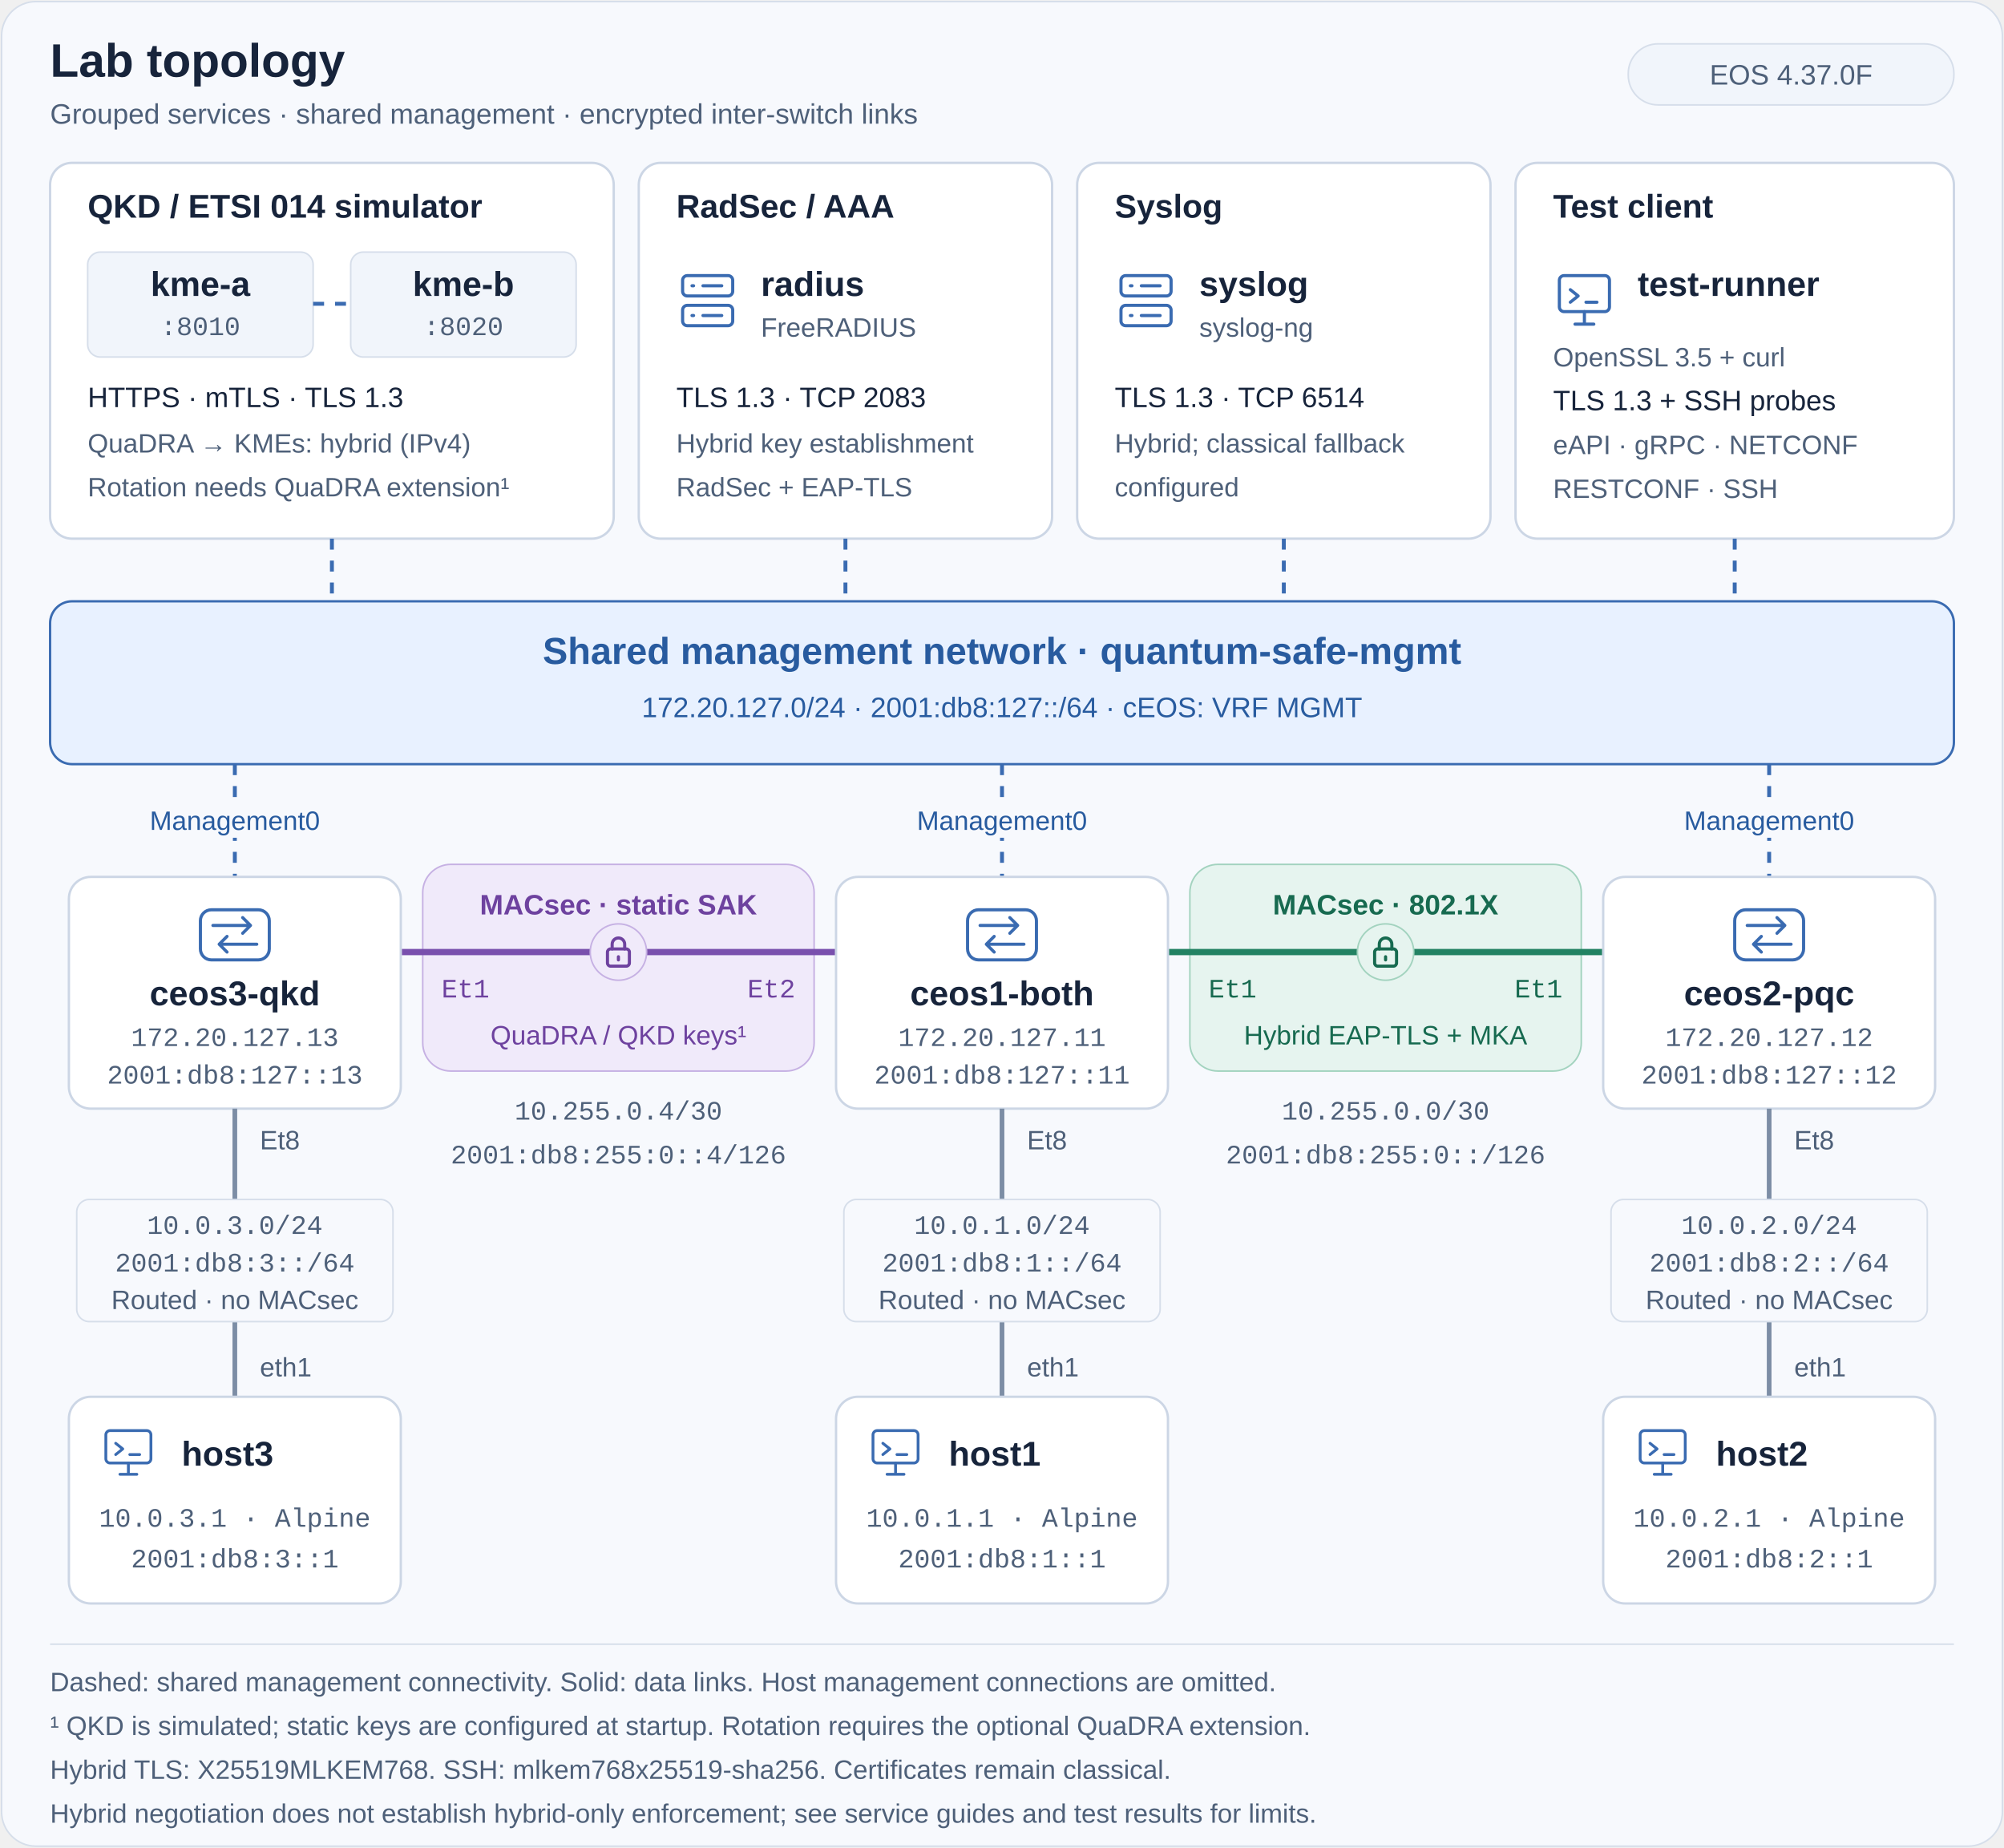
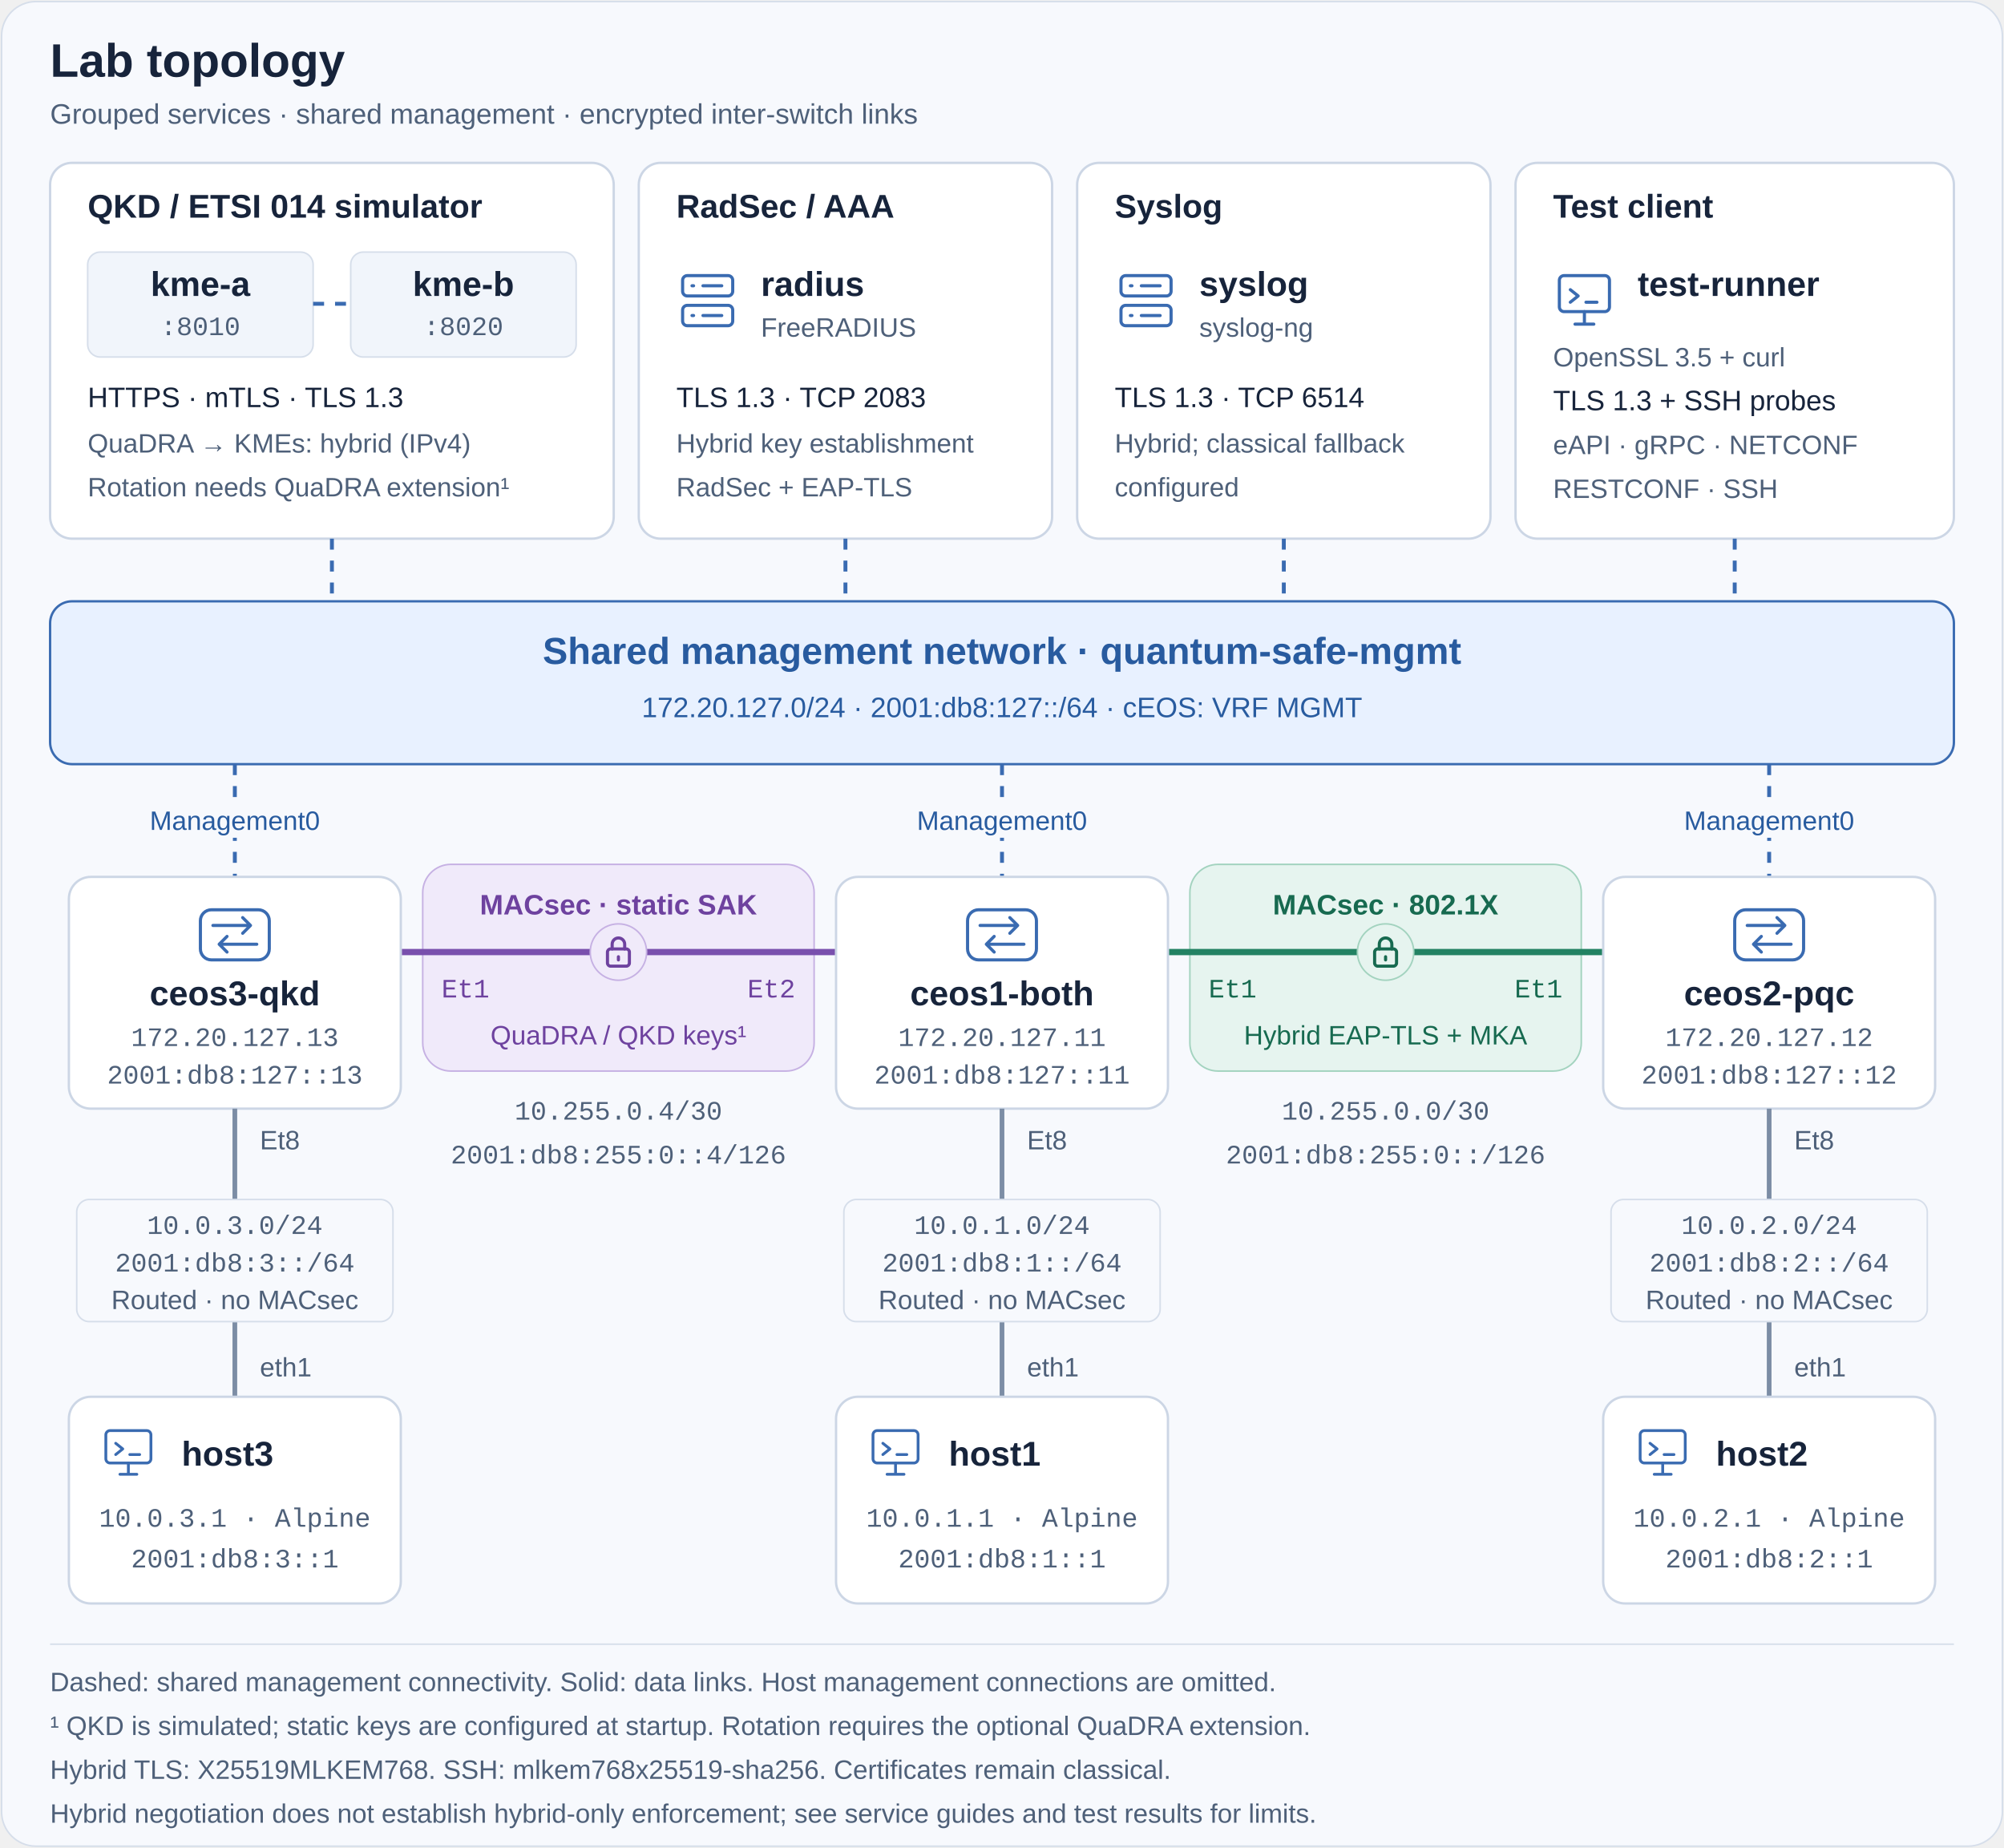
<svg xmlns="http://www.w3.org/2000/svg" width="1280" height="1180" viewBox="0 0 1280 1180" role="img" aria-labelledby="title description">
  <defs>
    <style>
      text { font-family: -apple-system, BlinkMacSystemFont, "Segoe UI", Arial, sans-serif; fill: #17243b; }
      .canvas { fill: #f7f9fd; stroke: #d6deea; }
      .card { fill: #ffffff; stroke: #ccd6e5; stroke-width: 1.5; }
      .inset { fill: #f1f5fb; stroke: #d6deea; }
      .muted { fill: #4e6079; }
      .heading { font-size: 21px; font-weight: 650; }
      .node { font-size: 22px; font-weight: 650; }
      .body { font-size: 18px; }
      .small { font-size: 17px; }
      .mono { font-family: "SFMono-Regular", Consolas, "Liberation Mono", monospace; font-size: 17px; }
      .mgmt-panel { fill: #e8f1ff; stroke: #3a6bb1; stroke-width: 1.5; }
      .mgmt { fill: none; stroke: #3a6bb1; stroke-width: 2.5; stroke-dasharray: 7 7; }
      .mgmt-text { fill: #285b9f; }
      .qkd-panel { fill: #f0eafa; stroke: #c6b1e3; }
      .qkd { fill: none; stroke: #7950ad; stroke-width: 4; }
      .qkd-text { fill: #6e429f; }
      .pqc-panel { fill: #e6f4ef; stroke: #a3d3bf; }
      .pqc { fill: none; stroke: #238263; stroke-width: 4; }
      .pqc-text { fill: #176a50; }
      .ethernet { fill: none; stroke: #7c8da5; stroke-width: 3; }
      .icon { fill: none; stroke: #3a6bb1; stroke-width: 2; stroke-linecap: round; stroke-linejoin: round; }
      .rule { stroke: #d6deea; }
    </style>
    <symbol id="server" viewBox="0 0 40 40">
      <rect x="4" y="4" width="32" height="13" rx="3" />
      <rect x="4" y="23" width="32" height="13" rx="3" />
      <path d="M10 10.5h1m6 0h12M10 29.5h1m6 0h12" />
    </symbol>
    <symbol id="switch" viewBox="0 0 48 40">
      <rect x="2" y="3" width="44" height="32" rx="7" />
      <path d="M10 13h24l-5-5m5 5-5 5M38 25H14l5-5m-5 5 5 5" />
    </symbol>
    <symbol id="host" viewBox="0 0 40 40">
      <rect x="4" y="4" width="32" height="23" rx="3" />
      <path d="M14 35h12m-6-8v8M11 13l5 4-5 4m10 0h7" />
    </symbol>
    <symbol id="lock" viewBox="0 0 24 24">
      <rect x="5" y="10" width="14" height="11" rx="2" />
      <path d="M8 10V7a4 4 0 0 1 8 0v3m-4 5v2" />
    </symbol>
  </defs>
  <rect class="canvas" x="1" y="1" width="1278" height="1178" rx="22" />
  <text x="32" y="49" font-size="30" font-weight="700">Lab topology</text>
  <text class="body muted" x="32" y="79">Grouped services · shared management · encrypted inter-switch links</text>
-   <rect class="inset" x="1040" y="28" width="208" height="39" rx="19" />
-   <text class="body muted" x="1144" y="54" text-anchor="middle">EOS 4.37.0F</text>
  <g aria-label="QKD ETSI 014 simulator group">
    <rect class="card" x="32" y="104" width="360" height="240" rx="14" />
    <text class="heading" x="56" y="139">QKD / ETSI 014 simulator</text>
    <rect class="inset" x="56" y="161" width="144" height="67" rx="8" />
    <rect class="inset" x="224" y="161" width="144" height="67" rx="8" />
    <path class="mgmt" d="M200 194h24" />
    <text class="node" x="128" y="189" text-anchor="middle">kme-a</text>
    <text class="mono muted" x="128" y="214" text-anchor="middle">:8010</text>
    <text class="node" x="296" y="189" text-anchor="middle">kme-b</text>
    <text class="mono muted" x="296" y="214" text-anchor="middle">:8020</text>
    <text class="body" x="56" y="260">HTTPS · mTLS · TLS 1.3</text>
    <text class="small muted" x="56" y="289">QuaDRA → KMEs: hybrid (IPv4)</text>
    <text class="small muted" x="56" y="317">Rotation needs QuaDRA extension¹</text>
  </g>
  <g aria-label="RadSec group">
    <rect class="card" x="408" y="104" width="264" height="240" rx="14" />
    <text class="heading" x="432" y="139">RadSec / AAA</text>
    <use class="icon" href="#server" x="432" y="172" width="40" height="40" />
    <text class="node" x="486" y="189">radius</text>
    <text class="small muted" x="486" y="215">FreeRADIUS</text>
    <text class="body" x="432" y="260">TLS 1.3 · TCP 2083</text>
    <text class="small muted" x="432" y="289">Hybrid key establishment</text>
    <text class="small muted" x="432" y="317">RadSec + EAP-TLS</text>
  </g>
  <g aria-label="Syslog group">
    <rect class="card" x="688" y="104" width="264" height="240" rx="14" />
    <text class="heading" x="712" y="139">Syslog</text>
    <use class="icon" href="#server" x="712" y="172" width="40" height="40" />
    <text class="node" x="766" y="189">syslog</text>
    <text class="small muted" x="766" y="215">syslog-ng</text>
    <text class="body" x="712" y="260">TLS 1.3 · TCP 6514</text>
    <text class="small muted" x="712" y="289">Hybrid; classical fallback</text>
    <text class="small muted" x="712" y="317">configured</text>
  </g>
  <g aria-label="Test client group">
    <rect class="card" x="968" y="104" width="280" height="240" rx="14" />
    <text class="heading" x="992" y="139">Test client</text>
    <use class="icon" href="#host" x="992" y="172" width="40" height="40" />
    <text class="node" x="1046" y="189">test-runner</text>
    <text class="small muted" x="992" y="234">OpenSSL 3.5 + curl</text>
    <text class="body" x="992" y="262">TLS 1.3 + SSH probes</text>
    <text class="small muted" x="992" y="290">eAPI · gRPC · NETCONF</text>
    <text class="small muted" x="992" y="318">RESTCONF · SSH</text>
  </g>
  <path class="mgmt" d="M212 344v40m328-40v40m280-40v40m288-40v40" />
  <rect class="mgmt-panel" x="32" y="384" width="1216" height="104" rx="14" />
  <text class="mgmt-text" x="640" y="424" text-anchor="middle" font-size="24" font-weight="650">Shared management network · quantum-safe-mgmt</text>
  <text class="body mgmt-text" x="640" y="458" text-anchor="middle">172.20.127.0/24 · 2001:db8:127::/64 · cEOS: VRF MGMT</text>
  <path class="mgmt" d="M150 488v72m490-72v72m490-72v72" />
  <rect class="canvas" style="stroke: none" x="78" y="512" width="144" height="23" />
  <rect class="canvas" style="stroke: none" x="568" y="512" width="144" height="23" />
  <rect class="canvas" style="stroke: none" x="1058" y="512" width="144" height="23" />
  <g class="small mgmt-text" text-anchor="middle">
    <text class="mgmt-text" x="150" y="530">Management0</text>
    <text class="mgmt-text" x="640" y="530">Management0</text>
    <text class="mgmt-text" x="1130" y="530">Management0</text>
  </g>
  <rect class="qkd-panel" x="270" y="552" width="250" height="132" rx="18" />
  <text class="body qkd-text" x="395" y="584" text-anchor="middle" font-weight="650">MACsec · static SAK</text>
  <path class="qkd" d="M256 608H534" />
  <rect class="qkd-panel" x="377" y="590" width="36" height="36" rx="18" />
  <use class="icon" style="stroke: #6e429f" href="#lock" x="383" y="596" width="24" height="24" />
  <text class="mono qkd-text" x="282" y="637">Et1</text>
  <text class="mono qkd-text" x="508" y="637" text-anchor="end">Et2</text>
  <text class="small qkd-text" x="395" y="667" text-anchor="middle">QuaDRA / QKD keys¹</text>
  <text class="mono muted" x="395" y="715" text-anchor="middle">10.255.0.4/30</text>
  <text class="mono muted" x="395" y="743" text-anchor="middle">2001:db8:255:0::4/126</text>
  <rect class="pqc-panel" x="760" y="552" width="250" height="132" rx="18" />
  <text class="body pqc-text" x="885" y="584" text-anchor="middle" font-weight="650">MACsec · 802.1X</text>
  <path class="pqc" d="M746 608H1024" />
  <rect class="pqc-panel" x="867" y="590" width="36" height="36" rx="18" />
  <use class="icon" style="stroke: #176a50" href="#lock" x="873" y="596" width="24" height="24" />
  <text class="mono pqc-text" x="772" y="637">Et1</text>
  <text class="mono pqc-text" x="998" y="637" text-anchor="end">Et1</text>
  <text class="small pqc-text" x="885" y="667" text-anchor="middle">Hybrid EAP-TLS + MKA</text>
  <text class="mono muted" x="885" y="715" text-anchor="middle">10.255.0.0/30</text>
  <text class="mono muted" x="885" y="743" text-anchor="middle">2001:db8:255:0::/126</text>
  <g aria-label="cEOS switches">
    <rect class="card" x="44" y="560" width="212" height="148" rx="14" />
    <use class="icon" href="#switch" x="126" y="578" width="48" height="40" />
    <text class="node" x="150" y="642" text-anchor="middle">ceos3-qkd</text>
    <text class="mono muted" x="150" y="668" text-anchor="middle">172.20.127.13</text>
    <text class="mono muted" x="150" y="692" text-anchor="middle">2001:db8:127::13</text>
    <rect class="card" x="534" y="560" width="212" height="148" rx="14" />
    <use class="icon" href="#switch" x="616" y="578" width="48" height="40" />
    <text class="node" x="640" y="642" text-anchor="middle">ceos1-both</text>
    <text class="mono muted" x="640" y="668" text-anchor="middle">172.20.127.11</text>
    <text class="mono muted" x="640" y="692" text-anchor="middle">2001:db8:127::11</text>
    <rect class="card" x="1024" y="560" width="212" height="148" rx="14" />
    <use class="icon" href="#switch" x="1106" y="578" width="48" height="40" />
    <text class="node" x="1130" y="642" text-anchor="middle">ceos2-pqc</text>
    <text class="mono muted" x="1130" y="668" text-anchor="middle">172.20.127.12</text>
    <text class="mono muted" x="1130" y="692" text-anchor="middle">2001:db8:127::12</text>
  </g>
  <path class="ethernet" d="M150 708v184m490-184v184m490-184v184" />
  <g class="mono muted">
    <text class="muted" x="166" y="734">Et8</text>
    <text class="muted" x="656" y="734">Et8</text>
    <text class="muted" x="1146" y="734">Et8</text>
    <text class="muted" x="166" y="879">eth1</text>
    <text class="muted" x="656" y="879">eth1</text>
    <text class="muted" x="1146" y="879">eth1</text>
  </g>
  <rect class="canvas" x="49" y="766" width="202" height="78" rx="8" stroke="none" />
  <rect class="canvas" x="539" y="766" width="202" height="78" rx="8" stroke="none" />
  <rect class="canvas" x="1029" y="766" width="202" height="78" rx="8" stroke="none" />
  <g text-anchor="middle">
    <text class="mono muted" x="150" y="788">10.0.3.0/24</text>
    <text class="mono muted" x="150" y="812">2001:db8:3::/64</text>
    <text class="small muted" x="150" y="836">Routed · no MACsec</text>
    <text class="mono muted" x="640" y="788">10.0.1.0/24</text>
    <text class="mono muted" x="640" y="812">2001:db8:1::/64</text>
    <text class="small muted" x="640" y="836">Routed · no MACsec</text>
    <text class="mono muted" x="1130" y="788">10.0.2.0/24</text>
    <text class="mono muted" x="1130" y="812">2001:db8:2::/64</text>
    <text class="small muted" x="1130" y="836">Routed · no MACsec</text>
  </g>
  <g aria-label="Alpine data-plane hosts">
    <rect class="card" x="44" y="892" width="212" height="132" rx="14" />
    <use class="icon" href="#host" x="64" y="910" width="36" height="36" />
    <text class="node" x="116" y="936">host3</text>
    <text class="mono muted" x="150" y="975" text-anchor="middle">10.0.3.1 · Alpine</text>
    <text class="mono muted" x="150" y="1001" text-anchor="middle">2001:db8:3::1</text>
    <rect class="card" x="534" y="892" width="212" height="132" rx="14" />
    <use class="icon" href="#host" x="554" y="910" width="36" height="36" />
    <text class="node" x="606" y="936">host1</text>
    <text class="mono muted" x="640" y="975" text-anchor="middle">10.0.1.1 · Alpine</text>
    <text class="mono muted" x="640" y="1001" text-anchor="middle">2001:db8:1::1</text>
    <rect class="card" x="1024" y="892" width="212" height="132" rx="14" />
    <use class="icon" href="#host" x="1044" y="910" width="36" height="36" />
    <text class="node" x="1096" y="936">host2</text>
    <text class="mono muted" x="1130" y="975" text-anchor="middle">10.0.2.1 · Alpine</text>
    <text class="mono muted" x="1130" y="1001" text-anchor="middle">2001:db8:2::1</text>
  </g>
  <path class="rule" d="M32 1050H1248" />
  <text class="small muted" x="32" y="1080">Dashed: shared management connectivity. Solid: data links. Host management connections are omitted.</text>
  <text class="small muted" x="32" y="1108">¹ QKD is simulated; static keys are configured at startup. Rotation requires the optional QuaDRA extension.</text>
  <text class="small muted" x="32" y="1136">Hybrid TLS: X25519MLKEM768. SSH: mlkem768x25519-sha256. Certificates remain classical.</text>
  <text class="small muted" x="32" y="1164">Hybrid negotiation does not establish hybrid-only enforcement; see service guides and test results for limits.</text>
</svg>
